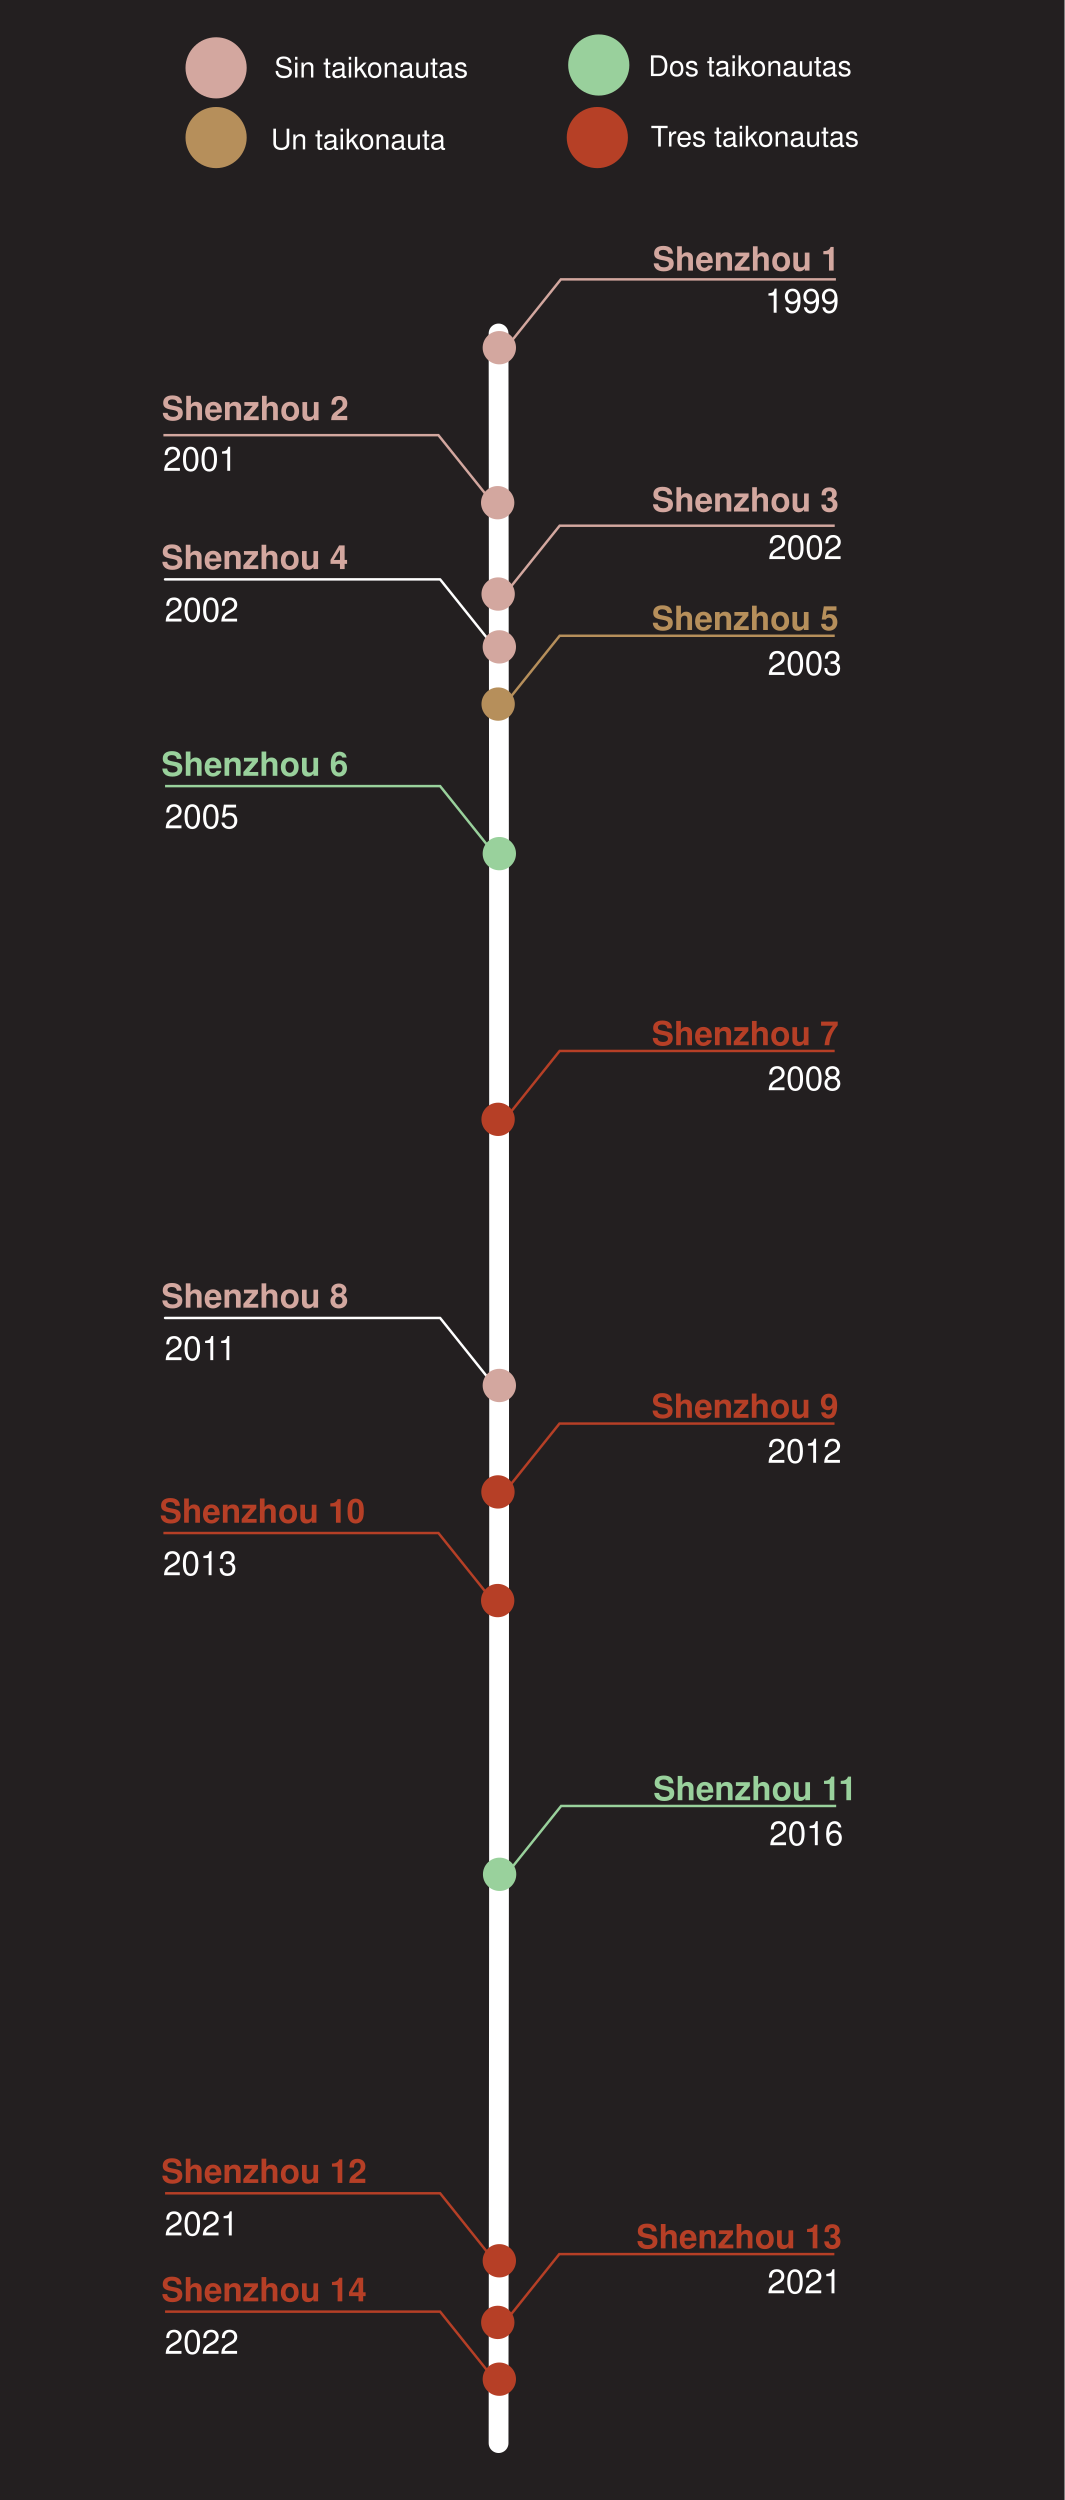
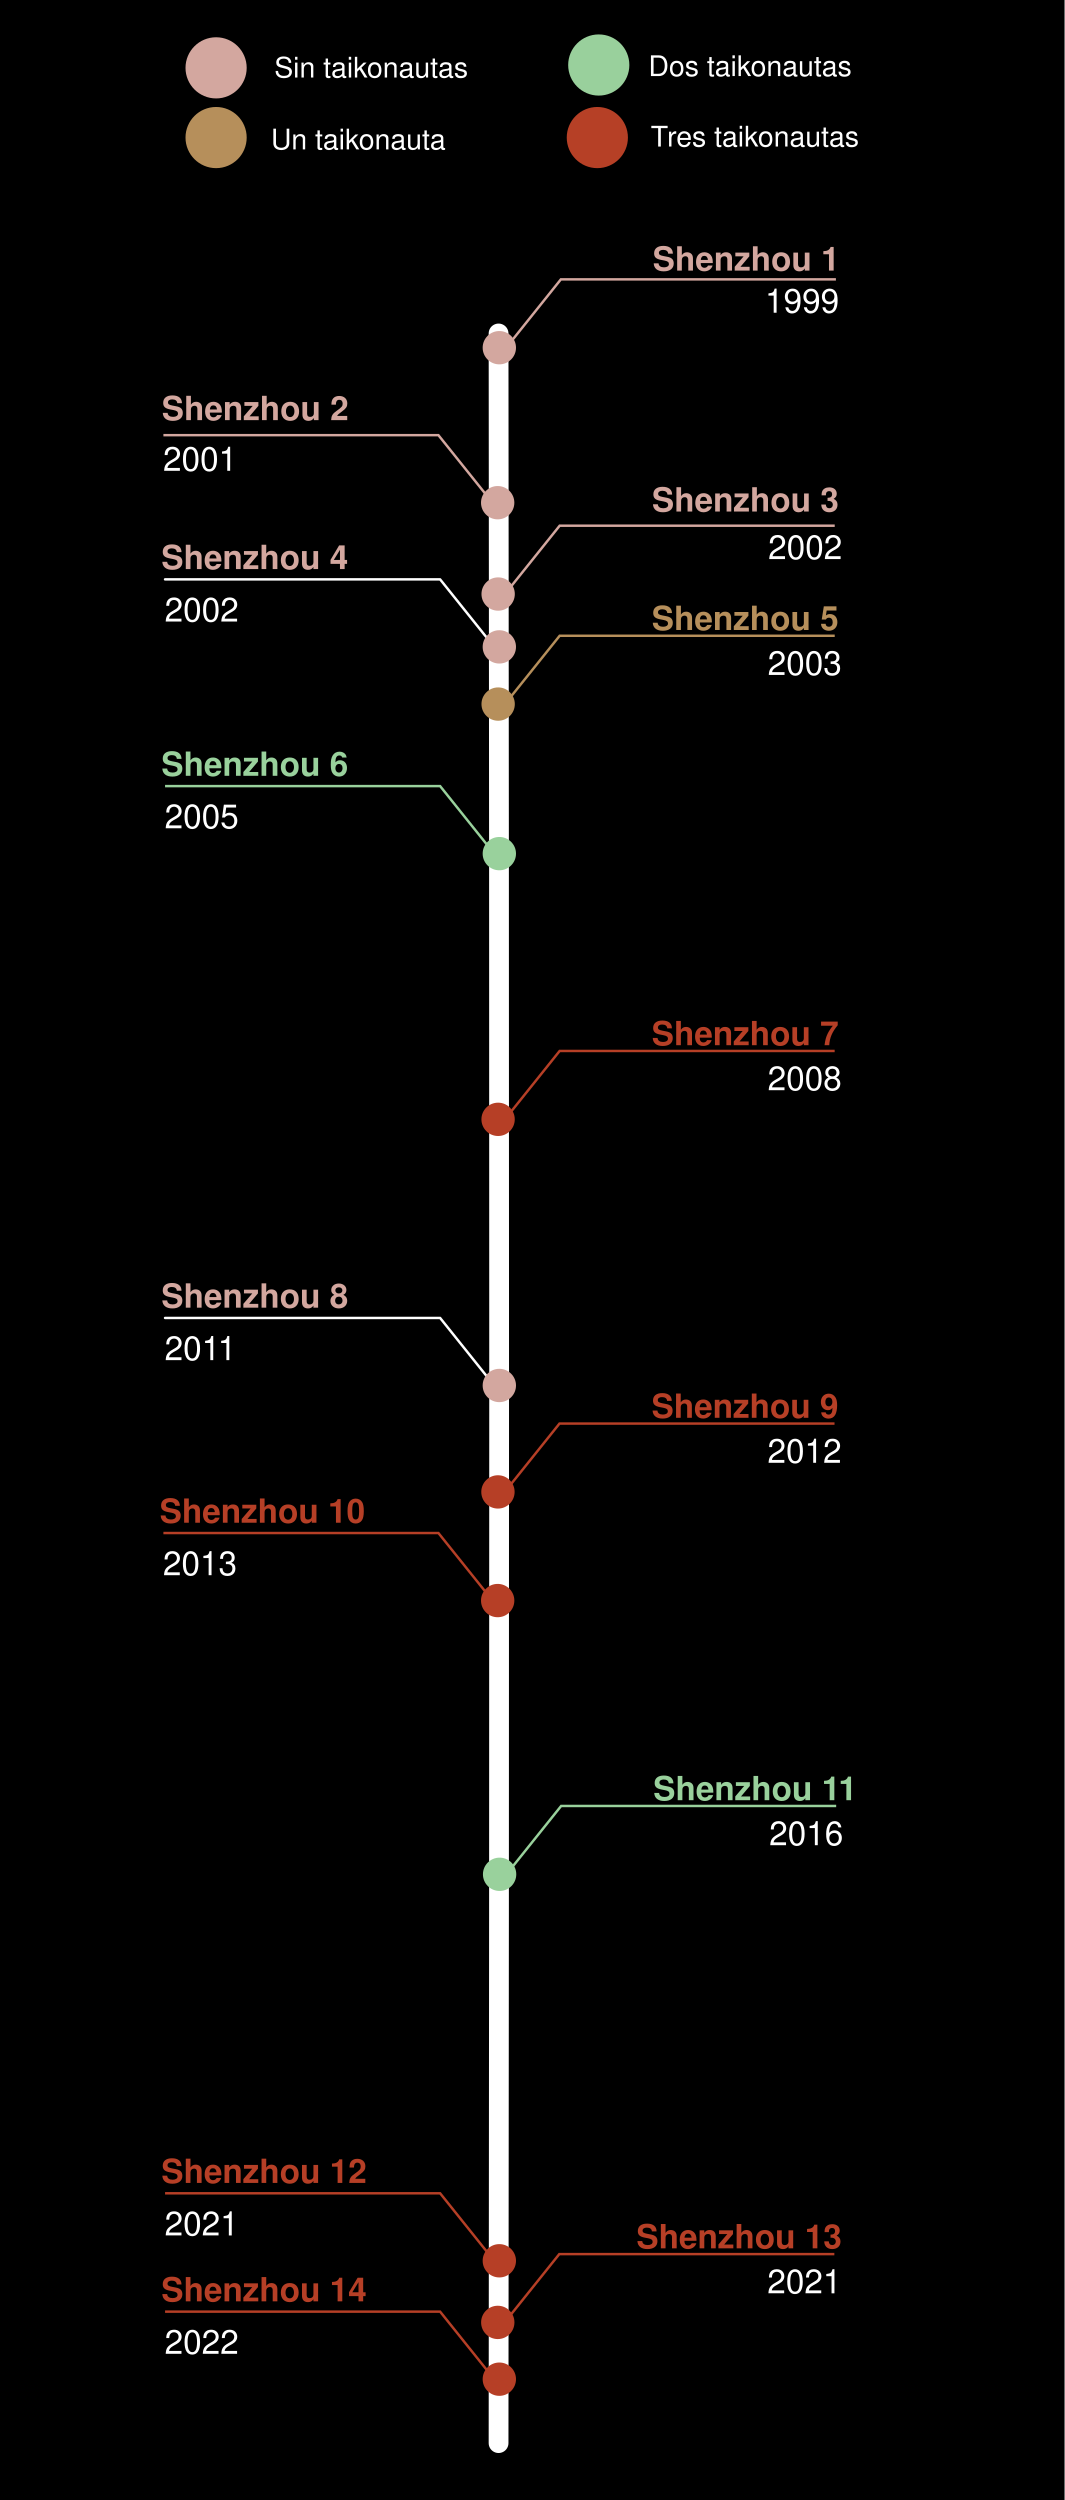
<svg xmlns="http://www.w3.org/2000/svg" id="Layer_1" data-name="Layer 1" viewBox="0 0 430.5 1011">
  <defs>
-     <style>.cls-1{fill:#231f20;}.cls-10,.cls-16,.cls-19,.cls-2,.cls-4{font-size:13.48px;}.cls-12,.cls-2{fill:#d3a79f;}.cls-10,.cls-16,.cls-19,.cls-2{font-family:Helvetica-Bold, Helvetica;font-weight:700;}.cls-11,.cls-13,.cls-14,.cls-17,.cls-20,.cls-3{fill:none;}.cls-13,.cls-3{stroke:#fff;stroke-linecap:round;stroke-linejoin:round;}.cls-3{stroke-width:8px;}.cls-4,.cls-7,.cls-9{fill:#fff;font-family:Helvetica;}.cls-5{fill:#b64026;}.cls-6{fill:#99d09c;}.cls-7,.cls-9{font-size:11.51px;}.cls-7{letter-spacing:-0.04em;}.cls-8{letter-spacing:0em;}.cls-10,.cls-15{fill:#b68f5b;}.cls-11{stroke:#d3a79f;}.cls-11,.cls-14,.cls-17,.cls-20{stroke-miterlimit:10;}.cls-14{stroke:#b68f5b;}.cls-16,.cls-18{fill:#99d19c;}.cls-17{stroke:#99d19c;}.cls-19,.cls-21{fill:#b63f26;}.cls-20{stroke:#b63f26;}.cls-22{letter-spacing:-0.07em;}.cls-23{letter-spacing:-0.05em;}</style>
+     <style>.cls-1,.cls-15,.cls-18,.cls-3,.cls-9{font-size:13.48px;}.cls-1,.cls-11{fill:#d3a79f;}.cls-1,.cls-15,.cls-18,.cls-9{font-family:Helvetica-Bold, Helvetica;font-weight:700;}.cls-10,.cls-12,.cls-13,.cls-16,.cls-19,.cls-2{fill:none;}.cls-12,.cls-2{stroke:#fff;stroke-linecap:round;stroke-linejoin:round;}.cls-2{stroke-width:8px;}.cls-3,.cls-6,.cls-8{fill:#fff;font-family:Helvetica;}.cls-4{fill:#b64026;}.cls-5{fill:#99d09c;}.cls-6,.cls-8{font-size:11.51px;}.cls-6{letter-spacing:-0.04em;}.cls-7{letter-spacing:0em;}.cls-14,.cls-9{fill:#b68f5b;}.cls-10{stroke:#d3a79f;}.cls-10,.cls-13,.cls-16,.cls-19{stroke-miterlimit:10;}.cls-13{stroke:#b68f5b;}.cls-15,.cls-17{fill:#99d19c;}.cls-16{stroke:#99d19c;}.cls-18,.cls-20{fill:#b63f26;}.cls-19{stroke:#b63f26;}.cls-21{letter-spacing:-0.07em;}.cls-22{letter-spacing:-0.05em;}</style>
  </defs>
-   <rect class="cls-1" width="430.5" height="1011" />
-   <text class="cls-2" transform="translate(263.92 109.42)">Shenzhou 1</text>
-   <path class="cls-3" d="M201.12,134.85c.31,284.5.31,569.8,0,853.15" transform="translate(0.5)" />
-   <text class="cls-2" transform="translate(65.39 169.89)">Shenzhou 2</text>
-   <text class="cls-2" transform="translate(263.62 206.85)">Shenzhou 3</text>
-   <text class="cls-4" transform="translate(309.38 126.47)">1999</text>
-   <text class="cls-4" transform="translate(65.92 190.4)">2001</text>
-   <circle class="cls-5" cx="241.56" cy="55.63" r="12.37" />
-   <circle class="cls-6" cx="242.14" cy="26.29" r="12.37" />
-   <text class="cls-7" transform="translate(263.16 59.27)">T<tspan class="cls-8" x="6.61" y="0">res taikonautas</tspan>
+   <rect width="430.5" height="1011" />
+   <text class="cls-1" transform="translate(263.92 109.42)">Shenzhou 1</text>
+   <path class="cls-2" d="M201.12,134.85c.31,284.5.31,569.8,0,853.15" transform="translate(0.5)" />
+   <text class="cls-1" transform="translate(65.39 169.89)">Shenzhou 2</text>
+   <text class="cls-1" transform="translate(263.62 206.85)">Shenzhou 3</text>
+   <text class="cls-3" transform="translate(309.38 126.47)">1999</text>
+   <text class="cls-3" transform="translate(65.92 190.4)">2001</text>
+   <circle class="cls-4" cx="241.56" cy="55.63" r="12.37" />
+   <circle class="cls-5" cx="242.14" cy="26.29" r="12.37" />
+   <text class="cls-6" transform="translate(263.16 59.27)">T<tspan class="cls-7" x="6.61" y="0">res taikonautas</tspan>
  </text>
-   <text class="cls-9" transform="translate(262.21 30.77)">Dos taikonautas</text>
-   <text class="cls-4" transform="translate(66.56 251.35)">2002</text>
-   <text class="cls-4" transform="translate(310.63 226.09)">2002</text>
-   <text class="cls-10" transform="translate(263.55 254.77)">Shenzhou 5</text>
-   <text class="cls-2" transform="translate(65.21 230.13)">Shenzhou 4</text>
-   <text class="cls-4" transform="translate(310.44 272.97)">2003</text>
-   <polyline class="cls-11" points="204.97 140.28 226.81 112.98 338.04 112.98" />
-   <circle class="cls-12" cx="201.93" cy="140.61" r="6.74" />
-   <polyline class="cls-11" points="199.15 203.28 177.3 175.99 66.08 175.99" />
-   <circle class="cls-12" cx="201.26" cy="203.29" r="6.74" />
-   <polyline class="cls-11" points="204.48 239.89 226.33 212.59 337.56 212.59" />
-   <circle class="cls-12" cx="201.45" cy="240.23" r="6.74" />
-   <polyline class="cls-13" points="199.82 261.59 177.98 234.3 66.75 234.3" />
-   <circle class="cls-12" cx="201.93" cy="261.6" r="6.74" />
-   <polyline class="cls-14" points="204.48 284.39 226.33 257.1 337.56 257.1" />
-   <circle class="cls-15" cx="201.45" cy="284.73" r="6.74" />
-   <text class="cls-4" transform="translate(66.56 334.96)">2005</text>
-   <text class="cls-16" transform="translate(65.21 313.74)">Shenzhou 6</text>
-   <polyline class="cls-17" points="199.82 345.2 177.98 317.9 66.75 317.9" />
-   <circle class="cls-18" cx="201.93" cy="345.21" r="6.74" />
-   <text class="cls-19" transform="translate(263.53 422.69)">Shenzhou 7</text>
-   <text class="cls-4" transform="translate(310.42 440.89)">2008</text>
-   <polyline class="cls-20" points="204.46 452.32 226.31 425.02 337.54 425.02" />
-   <circle class="cls-21" cx="201.43" cy="452.66" r="6.74" />
-   <text class="cls-4" transform="translate(66.56 550.04)">20<tspan class="cls-22" x="15" y="0">1</tspan>
+   <text class="cls-8" transform="translate(262.21 30.77)">Dos taikonautas</text>
+   <text class="cls-3" transform="translate(66.56 251.35)">2002</text>
+   <text class="cls-3" transform="translate(310.63 226.09)">2002</text>
+   <text class="cls-9" transform="translate(263.55 254.77)">Shenzhou 5</text>
+   <text class="cls-1" transform="translate(65.21 230.13)">Shenzhou 4</text>
+   <text class="cls-3" transform="translate(310.44 272.97)">2003</text>
+   <polyline class="cls-10" points="204.97 140.28 226.81 112.98 338.04 112.98" />
+   <circle class="cls-11" cx="201.93" cy="140.61" r="6.74" />
+   <polyline class="cls-10" points="199.15 203.28 177.3 175.99 66.08 175.99" />
+   <circle class="cls-11" cx="201.26" cy="203.29" r="6.74" />
+   <polyline class="cls-10" points="204.48 239.89 226.33 212.59 337.56 212.59" />
+   <circle class="cls-11" cx="201.45" cy="240.23" r="6.74" />
+   <polyline class="cls-12" points="199.82 261.59 177.98 234.3 66.75 234.3" />
+   <circle class="cls-11" cx="201.93" cy="261.6" r="6.74" />
+   <polyline class="cls-13" points="204.48 284.39 226.33 257.1 337.56 257.1" />
+   <circle class="cls-14" cx="201.45" cy="284.73" r="6.74" />
+   <text class="cls-3" transform="translate(66.56 334.96)">2005</text>
+   <text class="cls-15" transform="translate(65.21 313.74)">Shenzhou 6</text>
+   <polyline class="cls-16" points="199.82 345.2 177.98 317.9 66.75 317.9" />
+   <circle class="cls-17" cx="201.93" cy="345.21" r="6.74" />
+   <text class="cls-18" transform="translate(263.53 422.69)">Shenzhou 7</text>
+   <text class="cls-3" transform="translate(310.42 440.89)">2008</text>
+   <polyline class="cls-19" points="204.46 452.32 226.31 425.02 337.54 425.02" />
+   <circle class="cls-20" cx="201.43" cy="452.66" r="6.74" />
+   <text class="cls-3" transform="translate(66.56 550.04)">20<tspan class="cls-21" x="15" y="0">1</tspan>
    <tspan x="21.5" y="0">1</tspan>
  </text>
-   <text class="cls-2" transform="translate(65.21 528.82)">Shenzhou 8</text>
-   <polyline class="cls-13" points="199.82 560.28 177.98 532.98 66.75 532.98" />
-   <circle class="cls-12" cx="201.93" cy="560.29" r="6.74" />
-   <text class="cls-19" transform="translate(263.47 573.36)">Shenzhou 9</text>
-   <text class="cls-4" transform="translate(310.36 591.56)">2012</text>
-   <polyline class="cls-20" points="204.4 602.99 226.25 575.7 337.48 575.7" />
-   <circle class="cls-21" cx="201.37" cy="603.33" r="6.74" />
-   <text class="cls-4" transform="translate(65.88 637.02)">2013</text>
-   <text class="cls-19" transform="translate(64.54 615.8)">Shenzhou 10</text>
-   <polyline class="cls-20" points="199.15 647.25 177.3 619.96 66.08 619.96" />
-   <circle class="cls-21" cx="201.26" cy="647.27" r="6.74" />
-   <text class="cls-16" transform="translate(264.14 728.01)">Shenzhou <tspan class="cls-23" x="68.17" y="0">1</tspan>
+   <text class="cls-1" transform="translate(65.21 528.82)">Shenzhou 8</text>
+   <polyline class="cls-12" points="199.82 560.28 177.98 532.98 66.75 532.98" />
+   <circle class="cls-11" cx="201.93" cy="560.29" r="6.74" />
+   <text class="cls-18" transform="translate(263.47 573.36)">Shenzhou 9</text>
+   <text class="cls-3" transform="translate(310.36 591.56)">2012</text>
+   <polyline class="cls-19" points="204.4 602.99 226.25 575.7 337.48 575.7" />
+   <circle class="cls-20" cx="201.37" cy="603.33" r="6.74" />
+   <text class="cls-3" transform="translate(65.88 637.02)">2013</text>
+   <text class="cls-18" transform="translate(64.54 615.8)">Shenzhou 10</text>
+   <polyline class="cls-19" points="199.15 647.25 177.3 619.96 66.08 619.96" />
+   <circle class="cls-20" cx="201.26" cy="647.27" r="6.74" />
+   <text class="cls-15" transform="translate(264.14 728.01)">Shenzhou <tspan class="cls-22" x="68.17" y="0">1</tspan>
    <tspan x="74.93" y="0">1</tspan>
  </text>
-   <text class="cls-4" transform="translate(311.04 746.21)">2016</text>
-   <polyline class="cls-17" points="205.08 757.63 226.92 730.34 338.15 730.34" />
-   <circle class="cls-18" cx="202.04" cy="757.97" r="6.74" />
-   <text class="cls-4" transform="translate(66.56 904.01)">2021</text>
-   <text class="cls-19" transform="translate(65.21 882.79)">Shenzhou 12</text>
-   <polyline class="cls-20" points="199.82 914.25 177.98 886.96 66.75 886.96" />
-   <circle class="cls-21" cx="201.93" cy="914.26" r="6.74" />
-   <text class="cls-19" transform="translate(257.33 909.22)">Shenzhou 13</text>
-   <text class="cls-4" transform="translate(310.29 927.42)">2021</text>
-   <polyline class="cls-20" points="204.33 938.85 226.18 911.55 337.41 911.55" />
-   <circle class="cls-21" cx="201.3" cy="939.18" r="6.74" />
-   <text class="cls-4" transform="translate(66.56 951.89)">2022</text>
-   <text class="cls-19" transform="translate(65.21 930.67)">Shenzhou 14</text>
-   <polyline class="cls-20" points="199.82 962.12 177.98 934.83 66.75 934.83" />
-   <circle class="cls-21" cx="201.93" cy="962.14" r="6.74" />
-   <circle class="cls-15" cx="87.39" cy="55.63" r="12.37" />
-   <circle class="cls-12" cx="87.39" cy="27.44" r="12.37" />
-   <text class="cls-9" transform="translate(109.56 60.42)">Un taikonauta</text>
-   <text class="cls-9" transform="translate(110.91 31.35)">Sin taikonautas</text>
+   <text class="cls-3" transform="translate(311.04 746.21)">2016</text>
+   <polyline class="cls-16" points="205.08 757.63 226.92 730.34 338.15 730.34" />
+   <circle class="cls-17" cx="202.04" cy="757.97" r="6.74" />
+   <text class="cls-3" transform="translate(66.56 904.01)">2021</text>
+   <text class="cls-18" transform="translate(65.21 882.79)">Shenzhou 12</text>
+   <polyline class="cls-19" points="199.82 914.25 177.98 886.96 66.75 886.96" />
+   <circle class="cls-20" cx="201.93" cy="914.26" r="6.74" />
+   <text class="cls-18" transform="translate(257.33 909.22)">Shenzhou 13</text>
+   <text class="cls-3" transform="translate(310.29 927.42)">2021</text>
+   <polyline class="cls-19" points="204.33 938.85 226.18 911.55 337.41 911.55" />
+   <circle class="cls-20" cx="201.3" cy="939.18" r="6.74" />
+   <text class="cls-3" transform="translate(66.56 951.89)">2022</text>
+   <text class="cls-18" transform="translate(65.21 930.67)">Shenzhou 14</text>
+   <polyline class="cls-19" points="199.82 962.12 177.98 934.83 66.75 934.83" />
+   <circle class="cls-20" cx="201.93" cy="962.14" r="6.74" />
+   <circle class="cls-14" cx="87.39" cy="55.63" r="12.37" />
+   <circle class="cls-11" cx="87.39" cy="27.44" r="12.37" />
+   <text class="cls-8" transform="translate(109.56 60.42)">Un taikonauta</text>
+   <text class="cls-8" transform="translate(110.91 31.35)">Sin taikonautas</text>
</svg>
